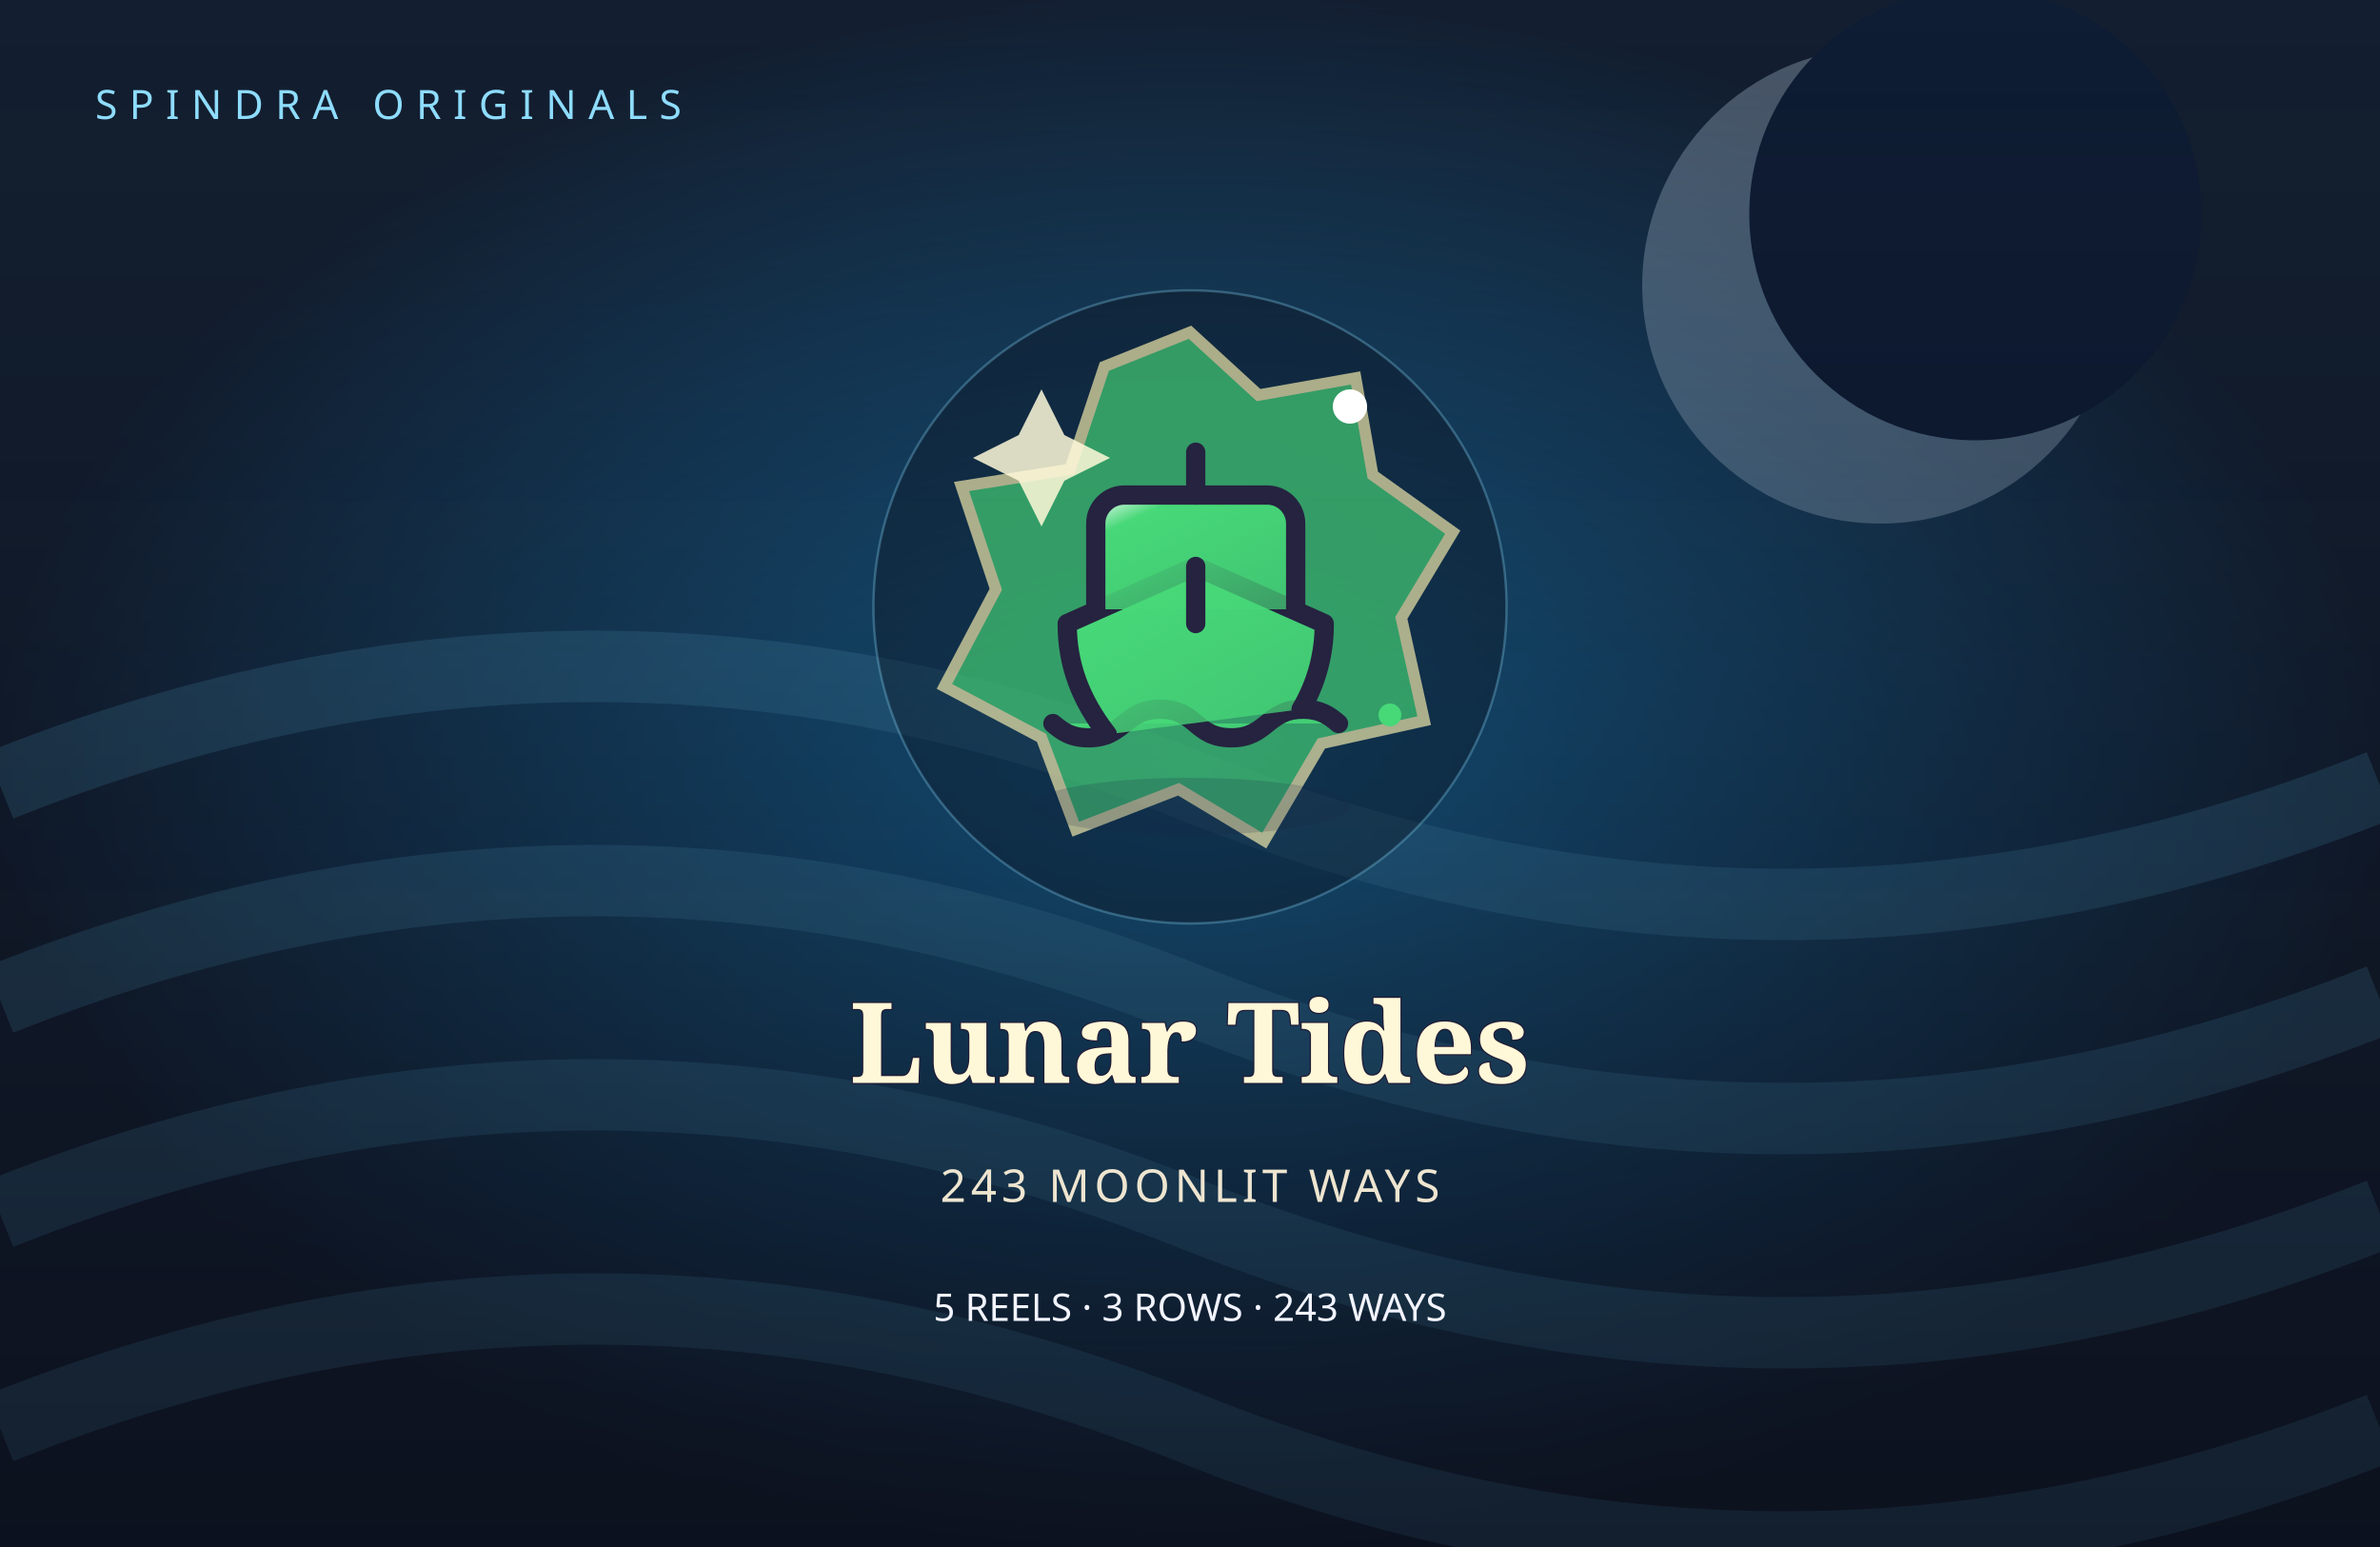
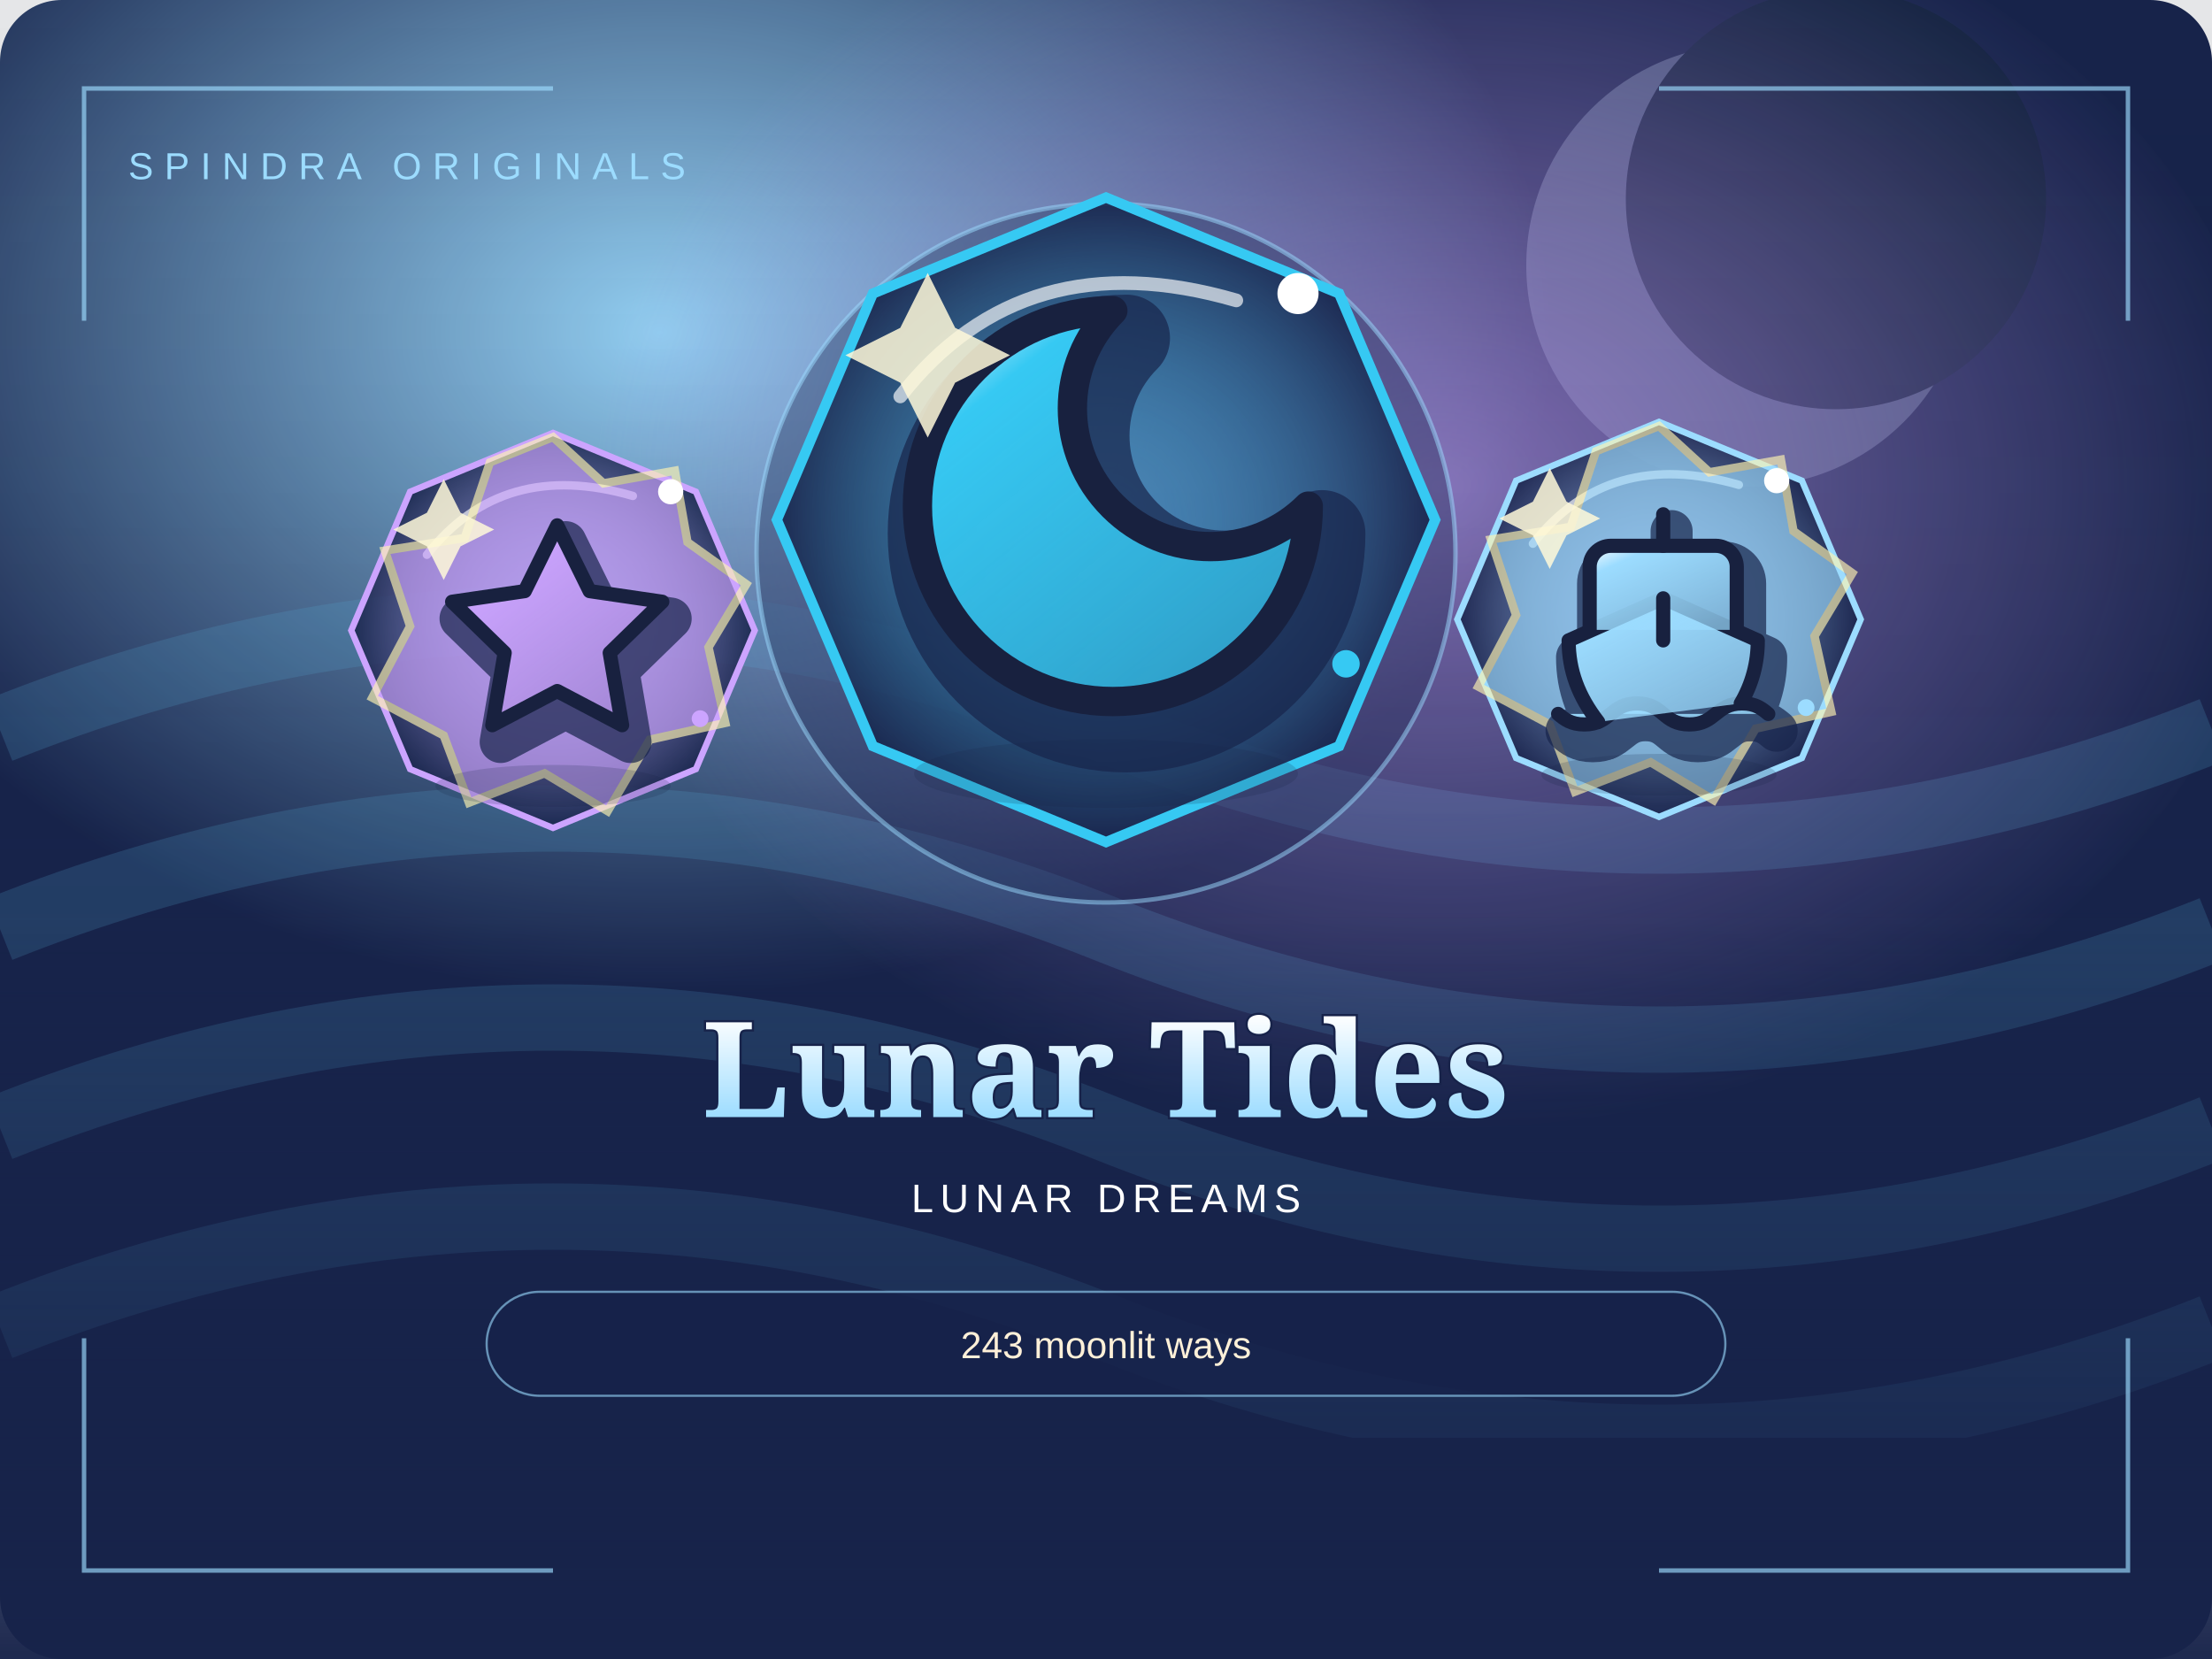
- <svg xmlns="http://www.w3.org/2000/svg" width="1000" height="650" viewBox="0 0 1000 650">
+ <svg xmlns="http://www.w3.org/2000/svg" width="1000" height="750" viewBox="0 0 1000 750">
  <defs>
-     <radialGradient id="bg">
-       <stop stop-color="#1a77b0" />
-       <stop offset="1" stop-color="#152336" />
+     <radialGradient id="cover-bg" cx=".3" cy=".2" r="1">
+       <stop stop-color="#9cdcff" />
+       <stop offset=".4" stop-color="#17234a" />
+       <stop offset="1" stop-color="#17234a" />
    </radialGradient>
-     <linearGradient id="shade" x2="0" y2="1">
-       <stop stop-color="#080812" stop-opacity=".15" />
-       <stop offset="1" stop-color="#080812" stop-opacity=".65" />
+     <radialGradient id="cover-halo">
+       <stop stop-color="#cca4ff" stop-opacity=".65" />
+       <stop offset="1" stop-color="#cca4ff" stop-opacity="0" />
+     </radialGradient>
+     <linearGradient id="cover-shade" x2="0" y2="1">
+       <stop stop-color="#17234a" stop-opacity=".05" />
+       <stop offset=".55" stop-color="#17234a" stop-opacity=".15" />
+       <stop offset="1" stop-color="#17234a" stop-opacity=".97" />
+     </linearGradient>
+     <linearGradient id="title-ink" x2="0" y2="1">
+       <stop stop-color="#ffffff" />
+       <stop offset="1" stop-color="#9cdcff" />
    </linearGradient>
  </defs>
-   <rect width="1000" height="650" fill="url(#bg)" />
-   <svg x="0" y="0" width="1000" height="650" class="slot-scenery scenery-moon" viewBox="0 0 1000 650" preserveAspectRatio="xMidYMid slice" aria-hidden="true">
-     <circle cx="790" cy="120" r="100" fill="#d2ecff55" />
-     <circle cx="830" cy="90" r="95" fill="#0f203a" />
-     <path d="M0 330Q250 230 500 330T1000 330" fill="none" stroke="#5bb4dd44" stroke-width="30" />
-     <path d="M0 420Q250 320 500 420T1000 420" fill="none" stroke="#5bb4dd44" stroke-width="30" />
-     <path d="M0 510Q250 410 500 510T1000 510" fill="none" stroke="#5bb4dd44" stroke-width="30" />
-     <path d="M0 600Q250 500 500 600T1000 600" fill="none" stroke="#5bb4dd44" stroke-width="30" />
-   </svg>
-   <rect width="1000" height="650" fill="url(#shade)" />
-   <circle cx="500" cy="255" r="133" fill="#0a0a1455" stroke="#8edcff" stroke-opacity=".3" />
-   <svg x="380" y="130" width="240" height="240" class="symbol-frame" viewBox="0 0 100 100" aria-hidden="true">
+   <rect width="1000" height="750" rx="28" fill="url(#cover-bg)" />
+   <g opacity=".8">
+     <svg x="0" y="0" width="1000" height="650" class="slot-scenery scenery-moon" viewBox="0 0 1000 650" preserveAspectRatio="xMidYMid slice" aria-hidden="true">
+       <circle cx="790" cy="120" r="100" fill="#d2ecff55" />
+       <circle cx="830" cy="90" r="95" fill="#0f203a" />
+       <path d="M0 330Q250 230 500 330T1000 330" fill="none" stroke="#5bb4dd44" stroke-width="30" />
+       <path d="M0 420Q250 320 500 420T1000 420" fill="none" stroke="#5bb4dd44" stroke-width="30" />
+       <path d="M0 510Q250 410 500 510T1000 510" fill="none" stroke="#5bb4dd44" stroke-width="30" />
+       <path d="M0 600Q250 500 500 600T1000 600" fill="none" stroke="#5bb4dd44" stroke-width="30" />
+     </svg>
+   </g>
+   <ellipse cx="650" cy="220" rx="380" ry="290" fill="url(#cover-halo)" />
+   <rect width="1000" height="750" fill="url(#cover-shade)" />
+   <path d="M38 145V40H250M750 40H962V145M38 605V710H250M750 710H962V605" fill="none" stroke="#9cdcff" stroke-width="2" opacity=".65" />
+   <circle cx="500" cy="250" r="158" fill="#17234a" fill-opacity=".35" stroke="#9cdcff" stroke-width="2" stroke-opacity=".5" />
+   <svg x="155" y="190" width="190" height="190" class="symbol-frame" viewBox="0 0 100 100" aria-hidden="true">
    <defs>
-       <linearGradient id="R0" x1="0" y1="0" x2=".8" y2="1">
+       <radialGradient id="lunar-tides-5-155-R0-medal">
+         <stop stop-color="#cca4ff" stop-opacity=".35" />
+         <stop offset="1" stop-color="#17234a" stop-opacity=".9" />
+       </radialGradient>
+       <linearGradient id="lunar-tides-5-155-R0" x1="0" y1="0" x2=".8" y2="1">
        <stop stop-color="#ffffff" />
-         <stop offset=".22" stop-color="#47d878" />
-         <stop offset="1" stop-color="#47d878" stop-opacity=".7" />
+         <stop offset=".22" stop-color="#cca4ff" />
+         <stop offset="1" stop-color="#cca4ff" stop-opacity=".7" />
      </linearGradient>
    </defs>
-     <path d="M50 4L62 15L79 12L82 29L96 39L87 54L91 72L73 76L63 93L48 84L30 91L24 75L7 66L16 49L10 31L29 28L35 10Z" fill="#47d878" stroke="#fff4b1" stroke-width="2" opacity=".65" />
+     <path d="M50 3L84 17L98 50L84 83L50 97L16 83L2 50L16 17Z" fill="url(#lunar-tides-5-155-R0-medal)" stroke="#cca4ff" stroke-width="1.5" />
+     <path d="M20 32Q38 9 69 18" fill="none" stroke="#ffffff" stroke-opacity=".65" stroke-width="2" stroke-linecap="round" />
+     <path d="M50 4L62 15L79 12L82 29L96 39L87 54L91 72L73 76L63 93L48 84L30 91L24 75L7 66L16 49L10 31L29 28L35 10Z" fill="#cca4ff" stroke="#fff4b1" stroke-width="2" opacity=".65" />
    <ellipse cx="50" cy="87" rx="28" ry="5" fill="#172243" opacity=".18" />
-     <svg width="60" height="60" viewBox="0 0 24 24" fill="url(#R0)" stroke="#252340" stroke-width="1.35" stroke-linecap="round" stroke-linejoin="round" class="lucide lucide-ship" x="21" y="20">
+     <svg width="60" height="60" viewBox="0 0 24 24" fill="#17234a" stroke="#17234a" stroke-width="4" stroke-linecap="round" stroke-linejoin="round" class="lucide lucide-star" x="23" y="24" opacity=".7">
+       <polygon points="12 2 15.09 8.26 22 9.27 17 14.14 18.18 21.02 12 17.77 5.82 21.02 7 14.14 2 9.27 8.91 8.26 12 2" />
+     </svg>
+     <svg width="60" height="60" viewBox="0 0 24 24" fill="url(#lunar-tides-5-155-R0)" stroke="#18213f" stroke-width="1.35" stroke-linecap="round" stroke-linejoin="round" class="lucide lucide-star" x="21" y="20">
+       <polygon points="12 2 15.09 8.26 22 9.27 17 14.14 18.18 21.02 12 17.77 5.82 21.02 7 14.14 2 9.27 8.91 8.26 12 2" />
+     </svg>
+     <path d="M20 22L24 14L28 22L36 26L28 30L24 38L20 30L12 26Z" fill="#fff9d9" opacity=".85" />
+     <circle cx="78" cy="17" r="3" fill="#fff" />
+     <circle cx="85" cy="71" r="2" fill="#cca4ff" />
+   </svg>
+   <svg x="655" y="185" width="190" height="190" class="symbol-frame" viewBox="0 0 100 100" aria-hidden="true">
+     <defs>
+       <radialGradient id="lunar-tides-6-655-R0-medal">
+         <stop stop-color="#9cdcff" stop-opacity=".35" />
+         <stop offset="1" stop-color="#17234a" stop-opacity=".9" />
+       </radialGradient>
+       <linearGradient id="lunar-tides-6-655-R0" x1="0" y1="0" x2=".8" y2="1">
+         <stop stop-color="#ffffff" />
+         <stop offset=".22" stop-color="#9cdcff" />
+         <stop offset="1" stop-color="#9cdcff" stop-opacity=".7" />
+       </linearGradient>
+     </defs>
+     <path d="M50 3L84 17L98 50L84 83L50 97L16 83L2 50L16 17Z" fill="url(#lunar-tides-6-655-R0-medal)" stroke="#9cdcff" stroke-width="1.5" />
+     <path d="M20 32Q38 9 69 18" fill="none" stroke="#ffffff" stroke-opacity=".65" stroke-width="2" stroke-linecap="round" />
+     <path d="M50 4L62 15L79 12L82 29L96 39L87 54L91 72L73 76L63 93L48 84L30 91L24 75L7 66L16 49L10 31L29 28L35 10Z" fill="#9cdcff" stroke="#fff4b1" stroke-width="2" opacity=".65" />
+     <ellipse cx="50" cy="87" rx="28" ry="5" fill="#172243" opacity=".18" />
+     <svg width="60" height="60" viewBox="0 0 24 24" fill="#17234a" stroke="#17234a" stroke-width="4" stroke-linecap="round" stroke-linejoin="round" class="lucide lucide-ship" x="23" y="24" opacity=".7">
+       <path d="M2 21c.6.5 1.2 1 2.5 1 2.5 0 2.5-2 5-2 1.3 0 1.9.5 2.5 1 .6.5 1.2 1 2.5 1 2.5 0 2.5-2 5-2 1.3 0 1.9.5 2.5 1" />
+       <path d="M19.38 20A11.6 11.6 0 0 0 21 14l-9-4-9 4c0 2.9.94 5.34 2.81 7.76" />
+       <path d="M19 13V7a2 2 0 0 0-2-2H7a2 2 0 0 0-2 2v6" />
+       <path d="M12 10v4" />
+       <path d="M12 2v3" />
+     </svg>
+     <svg width="60" height="60" viewBox="0 0 24 24" fill="url(#lunar-tides-6-655-R0)" stroke="#18213f" stroke-width="1.35" stroke-linecap="round" stroke-linejoin="round" class="lucide lucide-ship" x="21" y="20">
      <path d="M2 21c.6.5 1.2 1 2.5 1 2.5 0 2.5-2 5-2 1.3 0 1.9.5 2.5 1 .6.5 1.2 1 2.5 1 2.5 0 2.5-2 5-2 1.3 0 1.9.5 2.5 1" />
      <path d="M19.38 20A11.6 11.6 0 0 0 21 14l-9-4-9 4c0 2.9.94 5.34 2.81 7.76" />
      <path d="M19 13V7a2 2 0 0 0-2-2H7a2 2 0 0 0-2 2v6" />
      <path d="M12 10v4" />
      <path d="M12 2v3" />
    </svg>
    <path d="M20 22L24 14L28 22L36 26L28 30L24 38L20 30L12 26Z" fill="#fff9d9" opacity=".85" />
    <circle cx="78" cy="17" r="3" fill="#fff" />
-     <circle cx="85" cy="71" r="2" fill="#47d878" />
+     <circle cx="85" cy="71" r="2" fill="#9cdcff" />
  </svg>
-   <text x="40" y="50" fill="#8edcff" font-size="17" font-family="sans-serif" letter-spacing="5">SPINDRA ORIGINALS</text>
-   <text x="500" y="455" text-anchor="middle" fill="#fff8d8" stroke="#201b35" stroke-width="1" paint-order="stroke" font-size="47" font-family="Georgia,serif" font-weight="bold">Lunar Tides</text>
-   <text x="500" y="505" text-anchor="middle" fill="#eee5d0" font-size="19" font-family="sans-serif" letter-spacing="2">243 MOONLIT WAYS</text>
-   <text x="500" y="555" text-anchor="middle" fill="#f2f4ff" font-size="16" font-family="sans-serif">5 REELS · 3 ROWS · 243 WAYS</text>
+   <svg x="345" y="80" width="310" height="310" class="symbol-frame" viewBox="0 0 100 100" aria-hidden="true">
+     <defs>
+       <radialGradient id="lunar-tides-0-345-R0-medal">
+         <stop stop-color="#36c9f3" stop-opacity=".35" />
+         <stop offset="1" stop-color="#17234a" stop-opacity=".9" />
+       </radialGradient>
+       <linearGradient id="lunar-tides-0-345-R0" x1="0" y1="0" x2=".8" y2="1">
+         <stop stop-color="#ffffff" />
+         <stop offset=".22" stop-color="#36c9f3" />
+         <stop offset="1" stop-color="#36c9f3" stop-opacity=".7" />
+       </linearGradient>
+     </defs>
+     <path d="M50 3L84 17L98 50L84 83L50 97L16 83L2 50L16 17Z" fill="url(#lunar-tides-0-345-R0-medal)" stroke="#36c9f3" stroke-width="1.5" />
+     <path d="M20 32Q38 9 69 18" fill="none" stroke="#ffffff" stroke-opacity=".65" stroke-width="2" stroke-linecap="round" />
+     <ellipse cx="50" cy="87" rx="28" ry="5" fill="#172243" opacity=".18" />
+     <svg width="76" height="76" viewBox="0 0 24 24" fill="#17234a" stroke="#17234a" stroke-width="4" stroke-linecap="round" stroke-linejoin="round" class="lucide lucide-moon" x="15" y="14" opacity=".7">
+       <path d="M12 3a6 6 0 0 0 9 9 9 9 0 1 1-9-9Z" />
+     </svg>
+     <svg width="76" height="76" viewBox="0 0 24 24" fill="url(#lunar-tides-0-345-R0)" stroke="#18213f" stroke-width="1.35" stroke-linecap="round" stroke-linejoin="round" class="lucide lucide-moon" x="13" y="10">
+       <path d="M12 3a6 6 0 0 0 9 9 9 9 0 1 1-9-9Z" />
+     </svg>
+     <path d="M20 22L24 14L28 22L36 26L28 30L24 38L20 30L12 26Z" fill="#fff9d9" opacity=".85" />
+     <circle cx="78" cy="17" r="3" fill="#fff" />
+     <circle cx="85" cy="71" r="2" fill="#36c9f3" />
+   </svg>
+   <text x="58" y="81" fill="#9cdcff" font-size="17" font-family="Arial,sans-serif" letter-spacing="5">SPINDRA ORIGINALS</text>
+   <text x="500" y="505" text-anchor="middle" fill="url(#title-ink)" stroke="#17234a" stroke-width="2" paint-order="stroke" font-size="60" font-family="Georgia,serif" font-weight="900">Lunar Tides</text>
+   <text x="500" y="548" text-anchor="middle" fill="#fff" font-size="18" font-family="Arial,sans-serif" letter-spacing="3">LUNAR DREAMS</text>
+   <rect x="220" y="584" width="560" height="47" rx="24" fill="#17234a" fill-opacity=".85" stroke="#9cdcff" stroke-opacity=".6" />
+   <text x="500" y="614" text-anchor="middle" fill="#fff0d8" font-size="17" font-family="Arial,sans-serif">243 moonlit ways</text>
</svg>
